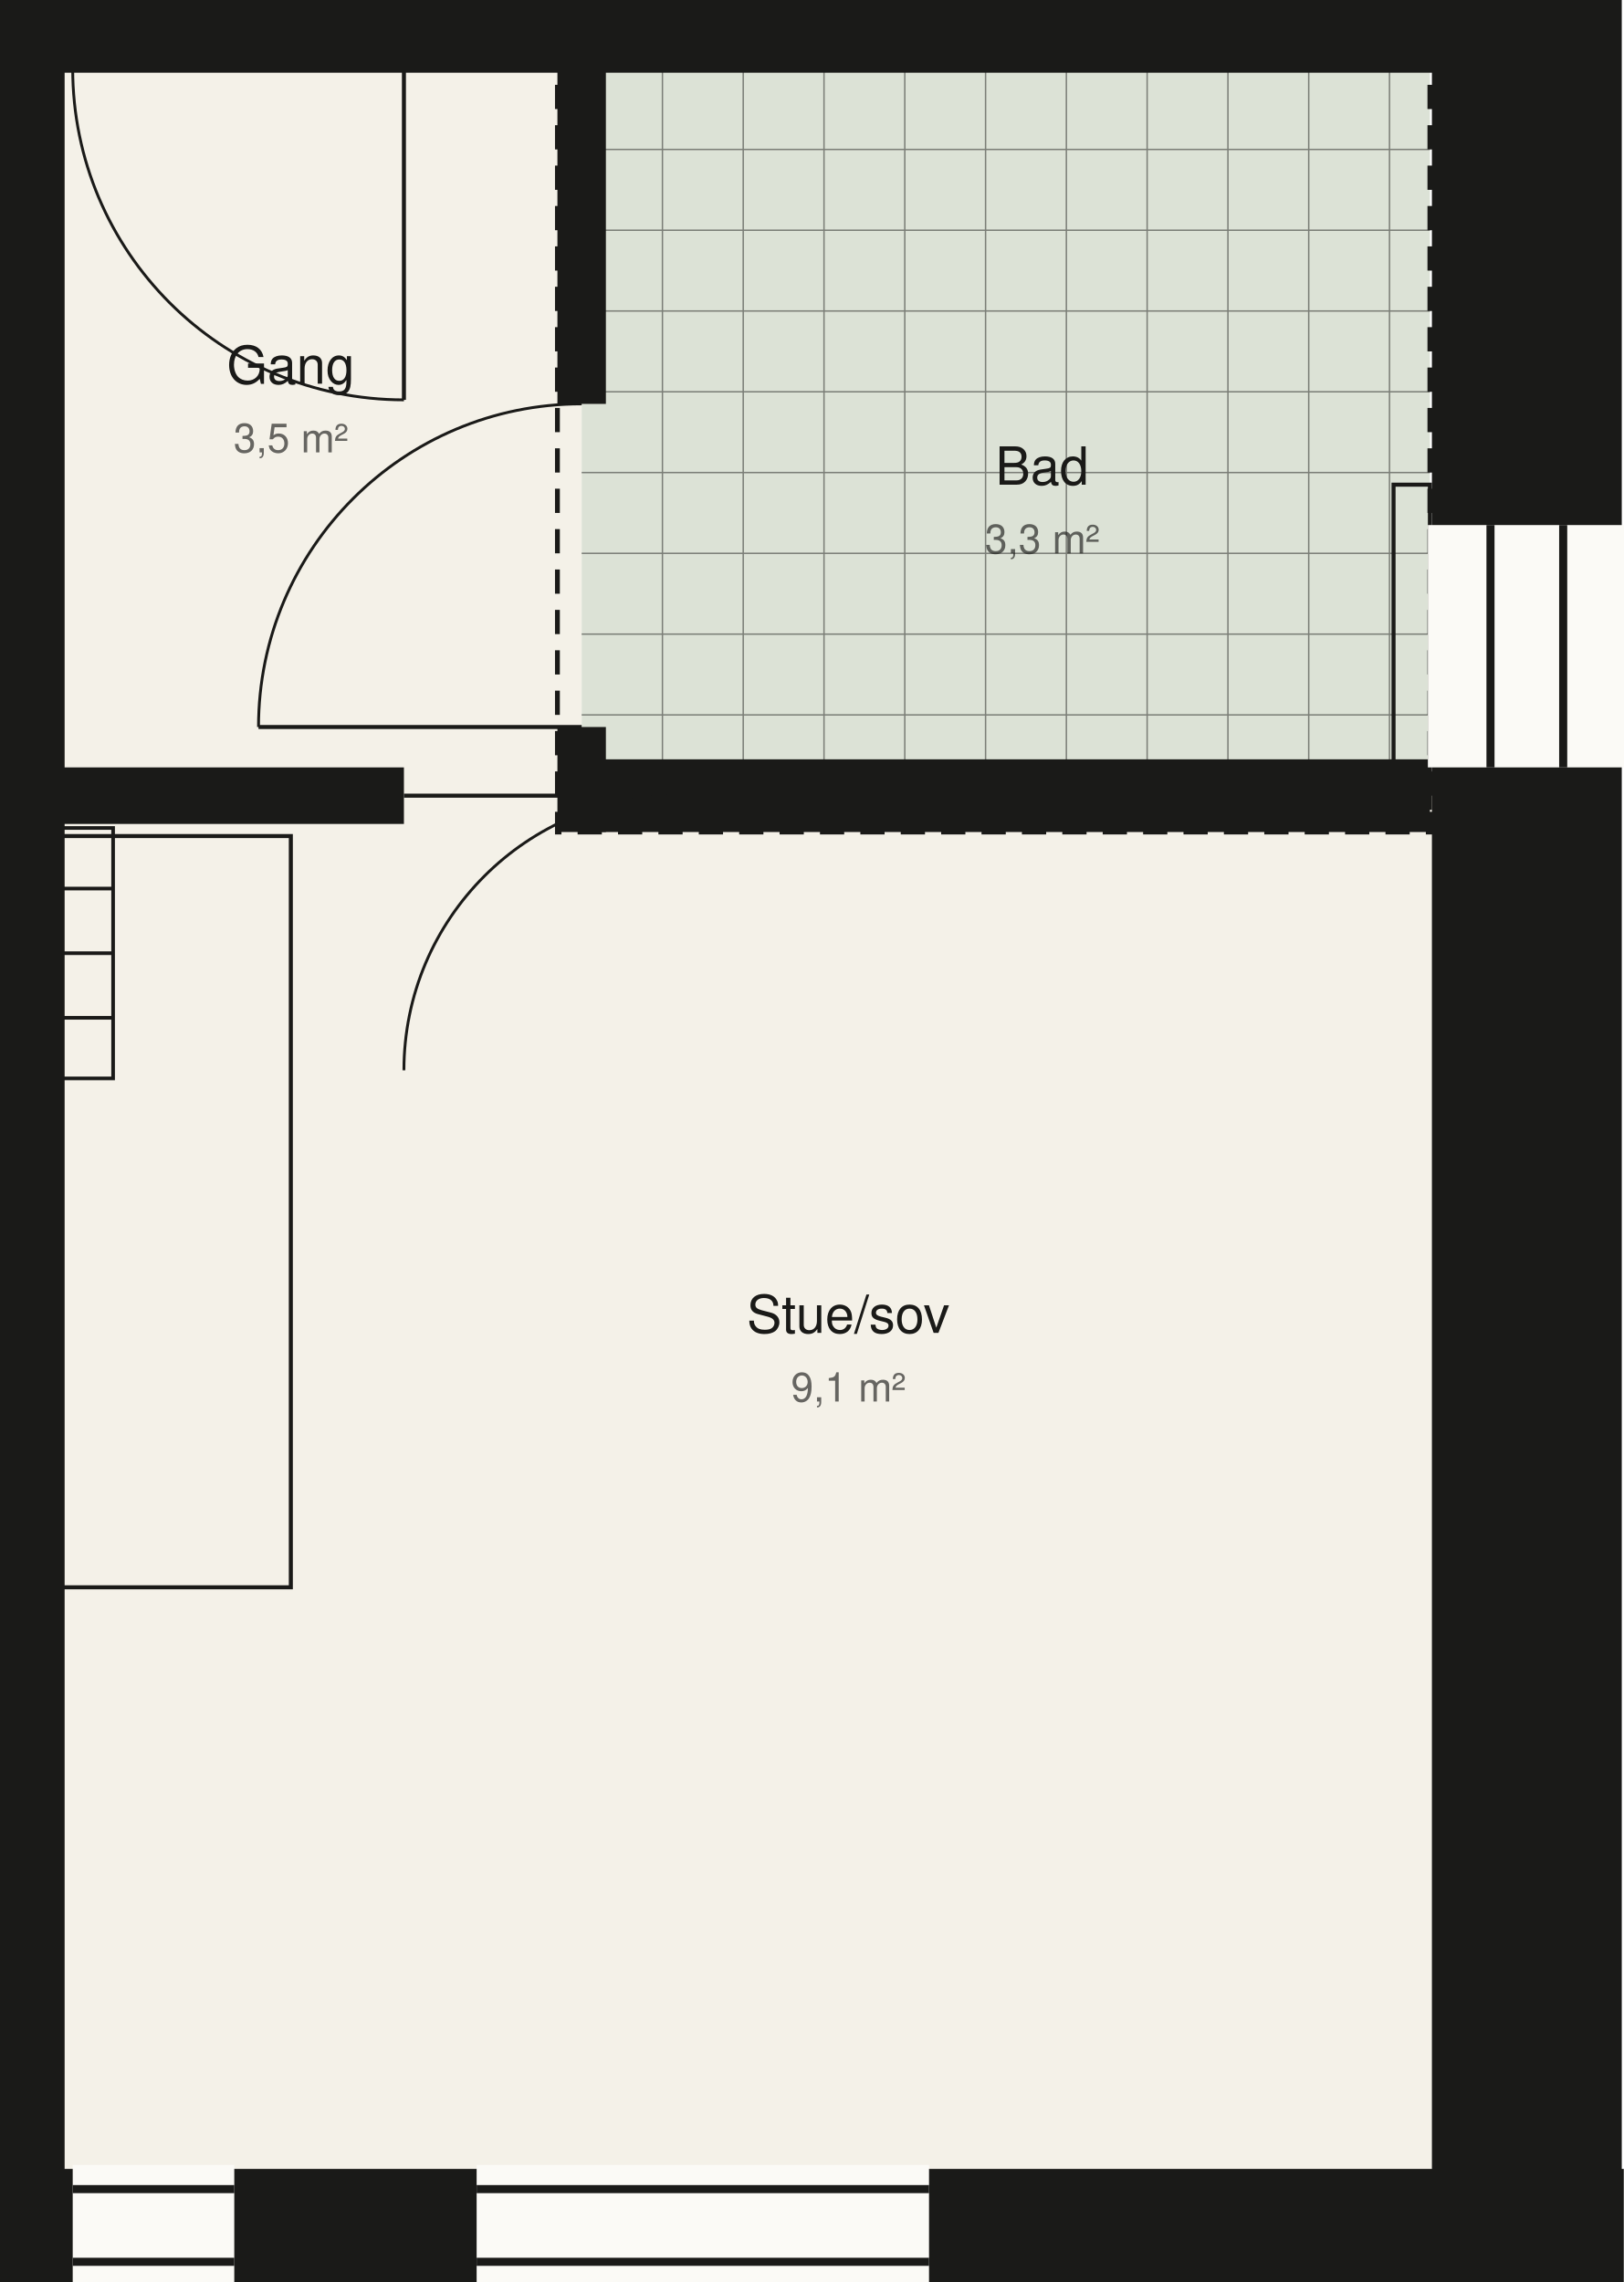
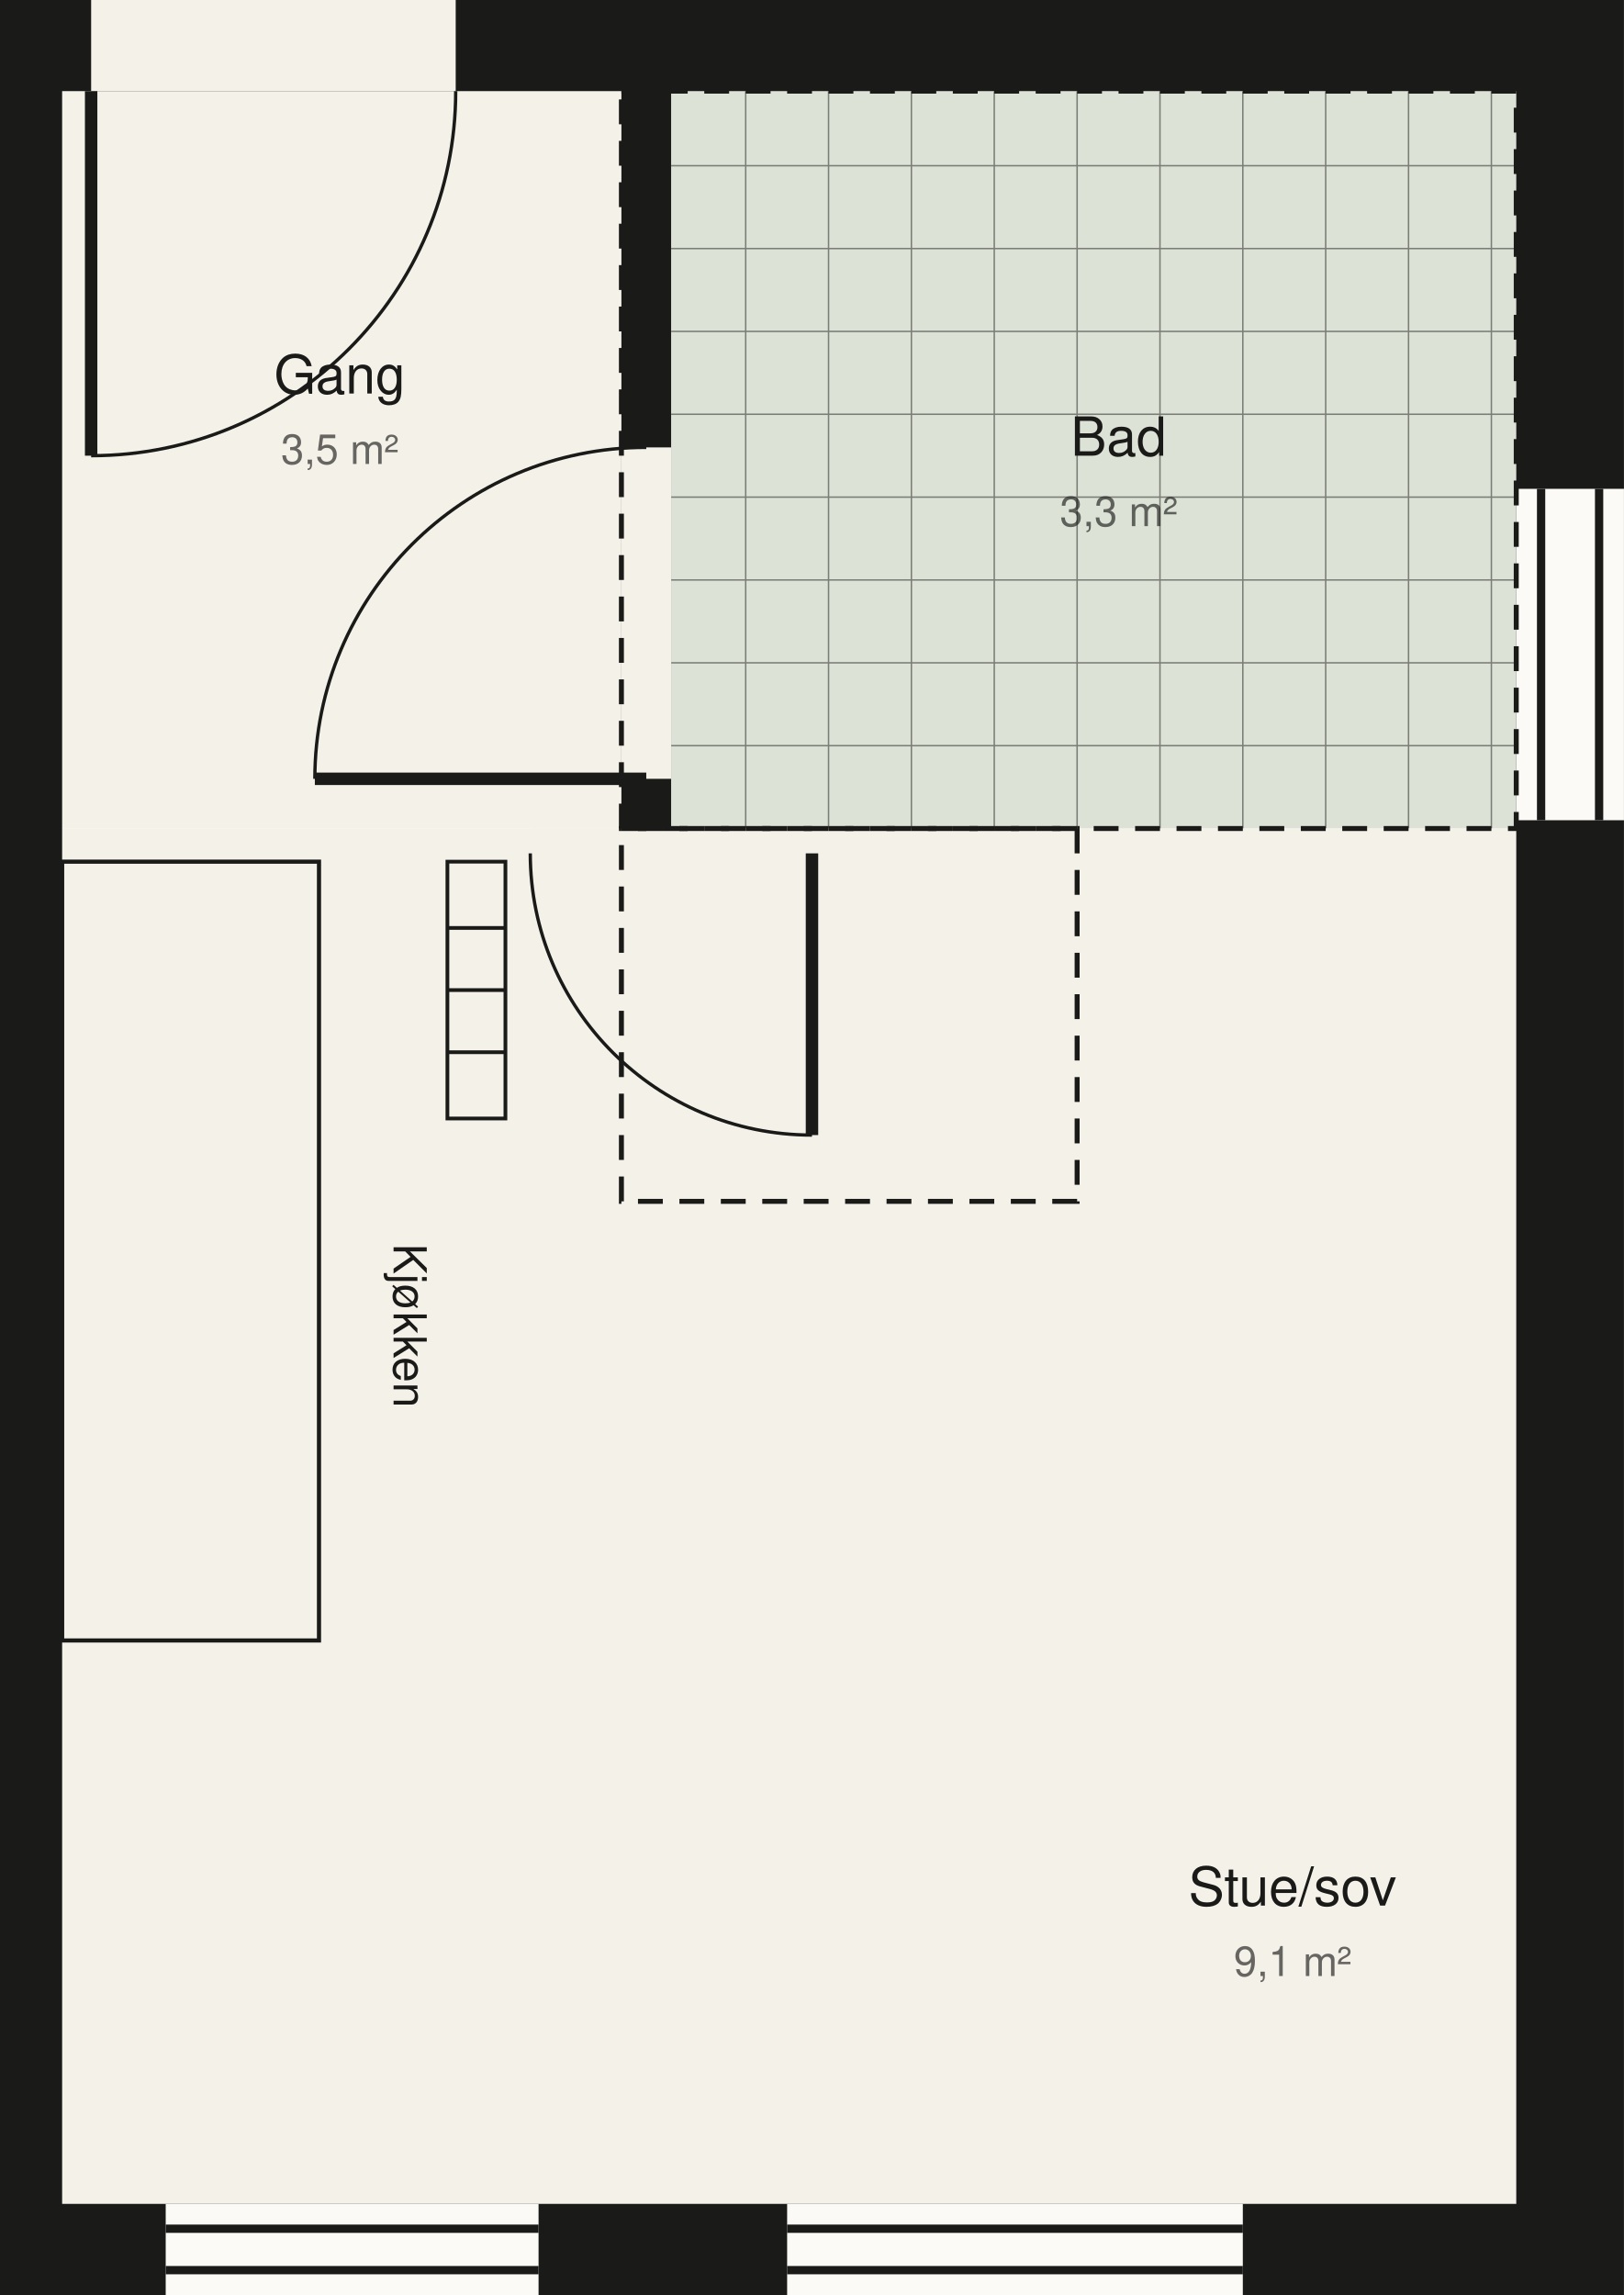
- <svg xmlns="http://www.w3.org/2000/svg" viewBox="0 0 402 565">
-   <rect x="10" y="17" width="134" height="180" fill="#F4F1E8" />
-   <rect x="144" y="17" width="210" height="189" fill="#DCE2D6" />
-   <rect x="10" y="197" width="368" height="340" fill="#F4F1E8" />
-   <g stroke="#1A1A18" stroke-width="0.35" opacity="0.5">
-     <line x1="164" y1="17" x2="164" y2="206" />
-     <line x1="184" y1="17" x2="184" y2="206" />
-     <line x1="204" y1="17" x2="204" y2="206" />
-     <line x1="224" y1="17" x2="224" y2="206" />
-     <line x1="244" y1="17" x2="244" y2="206" />
-     <line x1="264" y1="17" x2="264" y2="206" />
-     <line x1="284" y1="17" x2="284" y2="206" />
-     <line x1="304" y1="17" x2="304" y2="206" />
-     <line x1="324" y1="17" x2="324" y2="206" />
-     <line x1="344" y1="17" x2="344" y2="206" />
-     <line x1="144" y1="37" x2="354" y2="37" />
-     <line x1="144" y1="57" x2="354" y2="57" />
-     <line x1="144" y1="77" x2="354" y2="77" />
-     <line x1="144" y1="97" x2="354" y2="97" />
-     <line x1="144" y1="117" x2="354" y2="117" />
-     <line x1="144" y1="137" x2="354" y2="137" />
-     <line x1="144" y1="157" x2="354" y2="157" />
-     <line x1="144" y1="177" x2="354" y2="177" />
-     <line x1="144" y1="197" x2="354" y2="197" />
+ <svg xmlns="http://www.w3.org/2000/svg" viewBox="0 0 392 554">
+   <polygon points="15,22 150,22 150,200 15,200" fill="#F4F1E8" />
+   <polygon points="162,22 366,22 366,200 162,200" fill="#DCE2D6" />
+   <polygon points="15,200 366,200 366,532 15,532" fill="#F4F1E8" />
+   <clipPath id="bad1">
+     <polygon points="162,22 366,22 366,200 162,200" />
+   </clipPath>
+   <g clip-path="url(#bad1)" stroke="#1A1A18" stroke-width="0.35" opacity="0.5">
+     <line x1="180" y1="22" x2="180" y2="200" />
+     <line x1="200" y1="22" x2="200" y2="200" />
+     <line x1="220" y1="22" x2="220" y2="200" />
+     <line x1="240" y1="22" x2="240" y2="200" />
+     <line x1="260" y1="22" x2="260" y2="200" />
+     <line x1="280" y1="22" x2="280" y2="200" />
+     <line x1="300" y1="22" x2="300" y2="200" />
+     <line x1="320" y1="22" x2="320" y2="200" />
+     <line x1="340" y1="22" x2="340" y2="200" />
+     <line x1="360" y1="22" x2="360" y2="200" />
+     <line x1="162" y1="40" x2="366" y2="40" />
+     <line x1="162" y1="60" x2="366" y2="60" />
+     <line x1="162" y1="80" x2="366" y2="80" />
+     <line x1="162" y1="100" x2="366" y2="100" />
+     <line x1="162" y1="120" x2="366" y2="120" />
+     <line x1="162" y1="140" x2="366" y2="140" />
+     <line x1="162" y1="160" x2="366" y2="160" />
+     <line x1="162" y1="180" x2="366" y2="180" />
  </g>
-   <rect x="138" y="17" width="216" height="189" fill="none" stroke="#1A1A18" stroke-width="1.2" stroke-dasharray="6 4" />
-   <line x1="144" y1="17" x2="144" y2="100" stroke="#1A1A18" stroke-width="12" />
-   <line x1="144" y1="180" x2="144" y2="206" stroke="#1A1A18" stroke-width="12" />
-   <line x1="144" y1="197" x2="354" y2="197" stroke="#1A1A18" stroke-width="18" />
-   <line x1="10" y1="197" x2="100" y2="197" stroke="#1A1A18" stroke-width="14" />
-   <line x1="100" y1="17" x2="100" y2="99" stroke="#1A1A18" stroke-width="1" />
-   <path d="M 100 99 A 82 82 0 0 1 18 17" fill="none" stroke="#1A1A18" stroke-width="0.7" />
-   <line x1="144" y1="180" x2="64" y2="180" stroke="#1A1A18" stroke-width="1" />
-   <path d="M 64 180 A 80 80 0 0 1 144 100" fill="none" stroke="#1A1A18" stroke-width="0.7" />
-   <line x1="100" y1="197" x2="168" y2="197" stroke="#1A1A18" stroke-width="1" />
-   <path d="M 168 197 A 68 68 0 0 0 100 265" fill="none" stroke="#1A1A18" stroke-width="0.7" />
-   <g stroke="#1A1A18" stroke-width="0.9" fill="none">
-     <rect x="14" y="205" width="14" height="62" />
-     <line x1="14" y1="220" x2="28" y2="220" />
-     <line x1="14" y1="236" x2="28" y2="236" />
-     <line x1="14" y1="252" x2="28" y2="252" />
+   <path d="M 0 0 L 392 0 L 392 554 L 0 554 Z M 15 22 L 150 22 L 150 200 L 15 200 Z M 162 22 L 366 22 L 366 200 L 162 200 Z M 15 200 L 366 200 L 366 532 L 15 532 Z" fill="#1A1A18" fill-rule="evenodd" />
+   <rect x="22" y="0" width="88" height="22" fill="#F4F1E8" />
+   <line x1="22" y1="22" x2="22" y2="110" stroke="#1A1A18" stroke-width="3" />
+   <path d="M 22 110 A 88 88 0 0 0 110 22" fill="none" stroke="#1A1A18" stroke-width="0.8" />
+   <rect x="150" y="108" width="12" height="80" fill="#F4F1E8" />
+   <line x1="156" y1="188" x2="76" y2="188" stroke="#1A1A18" stroke-width="3" />
+   <path d="M 76 188 A 80 80 0 0 1 156 108" fill="none" stroke="#1A1A18" stroke-width="0.8" />
+   <rect x="128" y="200" width="68" height="12" fill="#F4F1E8" />
+   <line x1="196" y1="206" x2="196" y2="274" stroke="#1A1A18" stroke-width="3" />
+   <path d="M 196 274 A 68 68 0 0 1 128 206" fill="none" stroke="#1A1A18" stroke-width="0.8" />
+   <rect x="40" y="532" width="90" height="22" fill="#FBFAF6" />
+   <line x1="40" y1="538" x2="130" y2="538" stroke="#1A1A18" stroke-width="2" />
+   <line x1="40" y1="548" x2="130" y2="548" stroke="#1A1A18" stroke-width="2" />
+   <rect x="190" y="532" width="110" height="22" fill="#FBFAF6" />
+   <line x1="190" y1="538" x2="300" y2="538" stroke="#1A1A18" stroke-width="2" />
+   <line x1="190" y1="548" x2="300" y2="548" stroke="#1A1A18" stroke-width="2" />
+   <rect x="366" y="118" width="26" height="80" fill="#FBFAF6" />
+   <line x1="372" y1="118" x2="372" y2="198" stroke="#1A1A18" stroke-width="2" />
+   <line x1="386" y1="118" x2="386" y2="198" stroke="#1A1A18" stroke-width="2" />
+   <use href="#wc" transform="translate(190 26)" />
+   <use href="#servant" transform="translate(290 26)" />
+   <use href="#skap" transform="translate(15 210)" />
+   <use href="#kvask" transform="translate(15 272)" />
+   <use href="#komfyr" transform="translate(15 334)" />
+   <use href="#sofa" transform="translate(200 300)" />
+   <use href="#bord2" transform="translate(160 405)" />
+   <rect x="15" y="208" width="62" height="188" fill="none" stroke="#1A1A18" stroke-width="1" />
+   <rect x="108" y="208" width="14" height="62" fill="none" stroke="#1A1A18" stroke-width="0.9" />
+   <line x1="108" y1="224" x2="122" y2="224" stroke="#1A1A18" stroke-width="0.9" />
+   <line x1="108" y1="239" x2="122" y2="239" stroke="#1A1A18" stroke-width="0.9" />
+   <line x1="108" y1="254" x2="122" y2="254" stroke="#1A1A18" stroke-width="0.9" />
+   <polygon points="150,22 366,22 366,200 150,200" fill="none" stroke="#1A1A18" stroke-width="1.2" stroke-dasharray="6 4" />
+   <polygon points="150,200 260,200 260,290 150,290" fill="none" stroke="#1A1A18" stroke-width="1.2" stroke-dasharray="6 4" />
+   <text x="95" y="320" font-family="Helvetica" font-size="11" fill="#1A1A18" text-anchor="middle" transform="rotate(90 95 320)">Kjøkken</text>
+   <g font-family="Helvetica" fill="#1A1A18" text-anchor="middle">
+     <text x="82" y="95" font-size="13">Gang</text>
+     <text x="82" y="112" font-size="10" opacity="0.65">3,5 m²</text>
  </g>
-   <use href="#wc" x="176" y="20" />
-   <use href="#servant" x="280" y="20" />
-   <rect x="345" y="120" width="9" height="80" fill="none" stroke="#1A1A18" stroke-width="1" />
-   <rect x="10" y="207" width="62" height="186" fill="none" stroke="#1A1A18" stroke-width="1" />
-   <use href="#skap" x="11" y="208" />
-   <use href="#kvask" x="11" y="270" />
-   <use href="#komfyr" x="11" y="332" />
-   <use href="#sofa" x="150" y="210" />
-   <use href="#bord2" x="170" y="395" />
-   <line x1="0" y1="9" x2="378" y2="9" stroke="#1A1A18" stroke-width="18" />
-   <line x1="0" y1="551" x2="402" y2="551" stroke="#1A1A18" stroke-width="28" />
-   <line x1="6" y1="0" x2="6" y2="565" stroke="#1A1A18" stroke-width="20" />
-   <line x1="378" y1="0" x2="378" y2="565" stroke="#1A1A18" stroke-width="47" />
-   <line x1="18" y1="551" x2="58" y2="551" stroke="#FBFAF6" stroke-width="30" />
-   <line x1="18" y1="542" x2="58" y2="542" stroke="#1A1A18" stroke-width="2" />
-   <line x1="18" y1="560" x2="58" y2="560" stroke="#1A1A18" stroke-width="2" />
-   <line x1="118" y1="551" x2="230" y2="551" stroke="#FBFAF6" stroke-width="30" />
-   <line x1="118" y1="542" x2="230" y2="542" stroke="#1A1A18" stroke-width="2" />
-   <line x1="118" y1="560" x2="230" y2="560" stroke="#1A1A18" stroke-width="2" />
-   <line x1="378" y1="130" x2="378" y2="190" stroke="#FBFAF6" stroke-width="49" />
-   <line x1="369" y1="130" x2="369" y2="190" stroke="#1A1A18" stroke-width="2" />
-   <line x1="387" y1="130" x2="387" y2="190" stroke="#1A1A18" stroke-width="2" />
-   <g font-family="Helvetica" fill="#1A1A18">
-     <text x="72" y="95" font-size="13" text-anchor="middle">Gang</text>
-     <text x="72" y="112" font-size="10" text-anchor="middle" opacity="0.65">3,5 m²</text>
-     <text x="258" y="120" font-size="13" text-anchor="middle">Bad</text>
-     <text x="258" y="137" font-size="10" text-anchor="middle" opacity="0.65">3,3 m²</text>
-     <text x="210" y="330" font-size="13" text-anchor="middle">Stue/sov</text>
-     <text x="210" y="347" font-size="10" text-anchor="middle" opacity="0.65">9,1 m²</text>
+   <g font-family="Helvetica" fill="#1A1A18" text-anchor="middle">
+     <text x="270" y="110" font-size="13">Bad</text>
+     <text x="270" y="127" font-size="10" opacity="0.65">3,3 m²</text>
+   </g>
+   <g font-family="Helvetica" fill="#1A1A18" text-anchor="middle">
+     <text x="312" y="460" font-size="13">Stue/sov</text>
+     <text x="312" y="477" font-size="10" opacity="0.65">9,1 m²</text>
  </g>
</svg>
